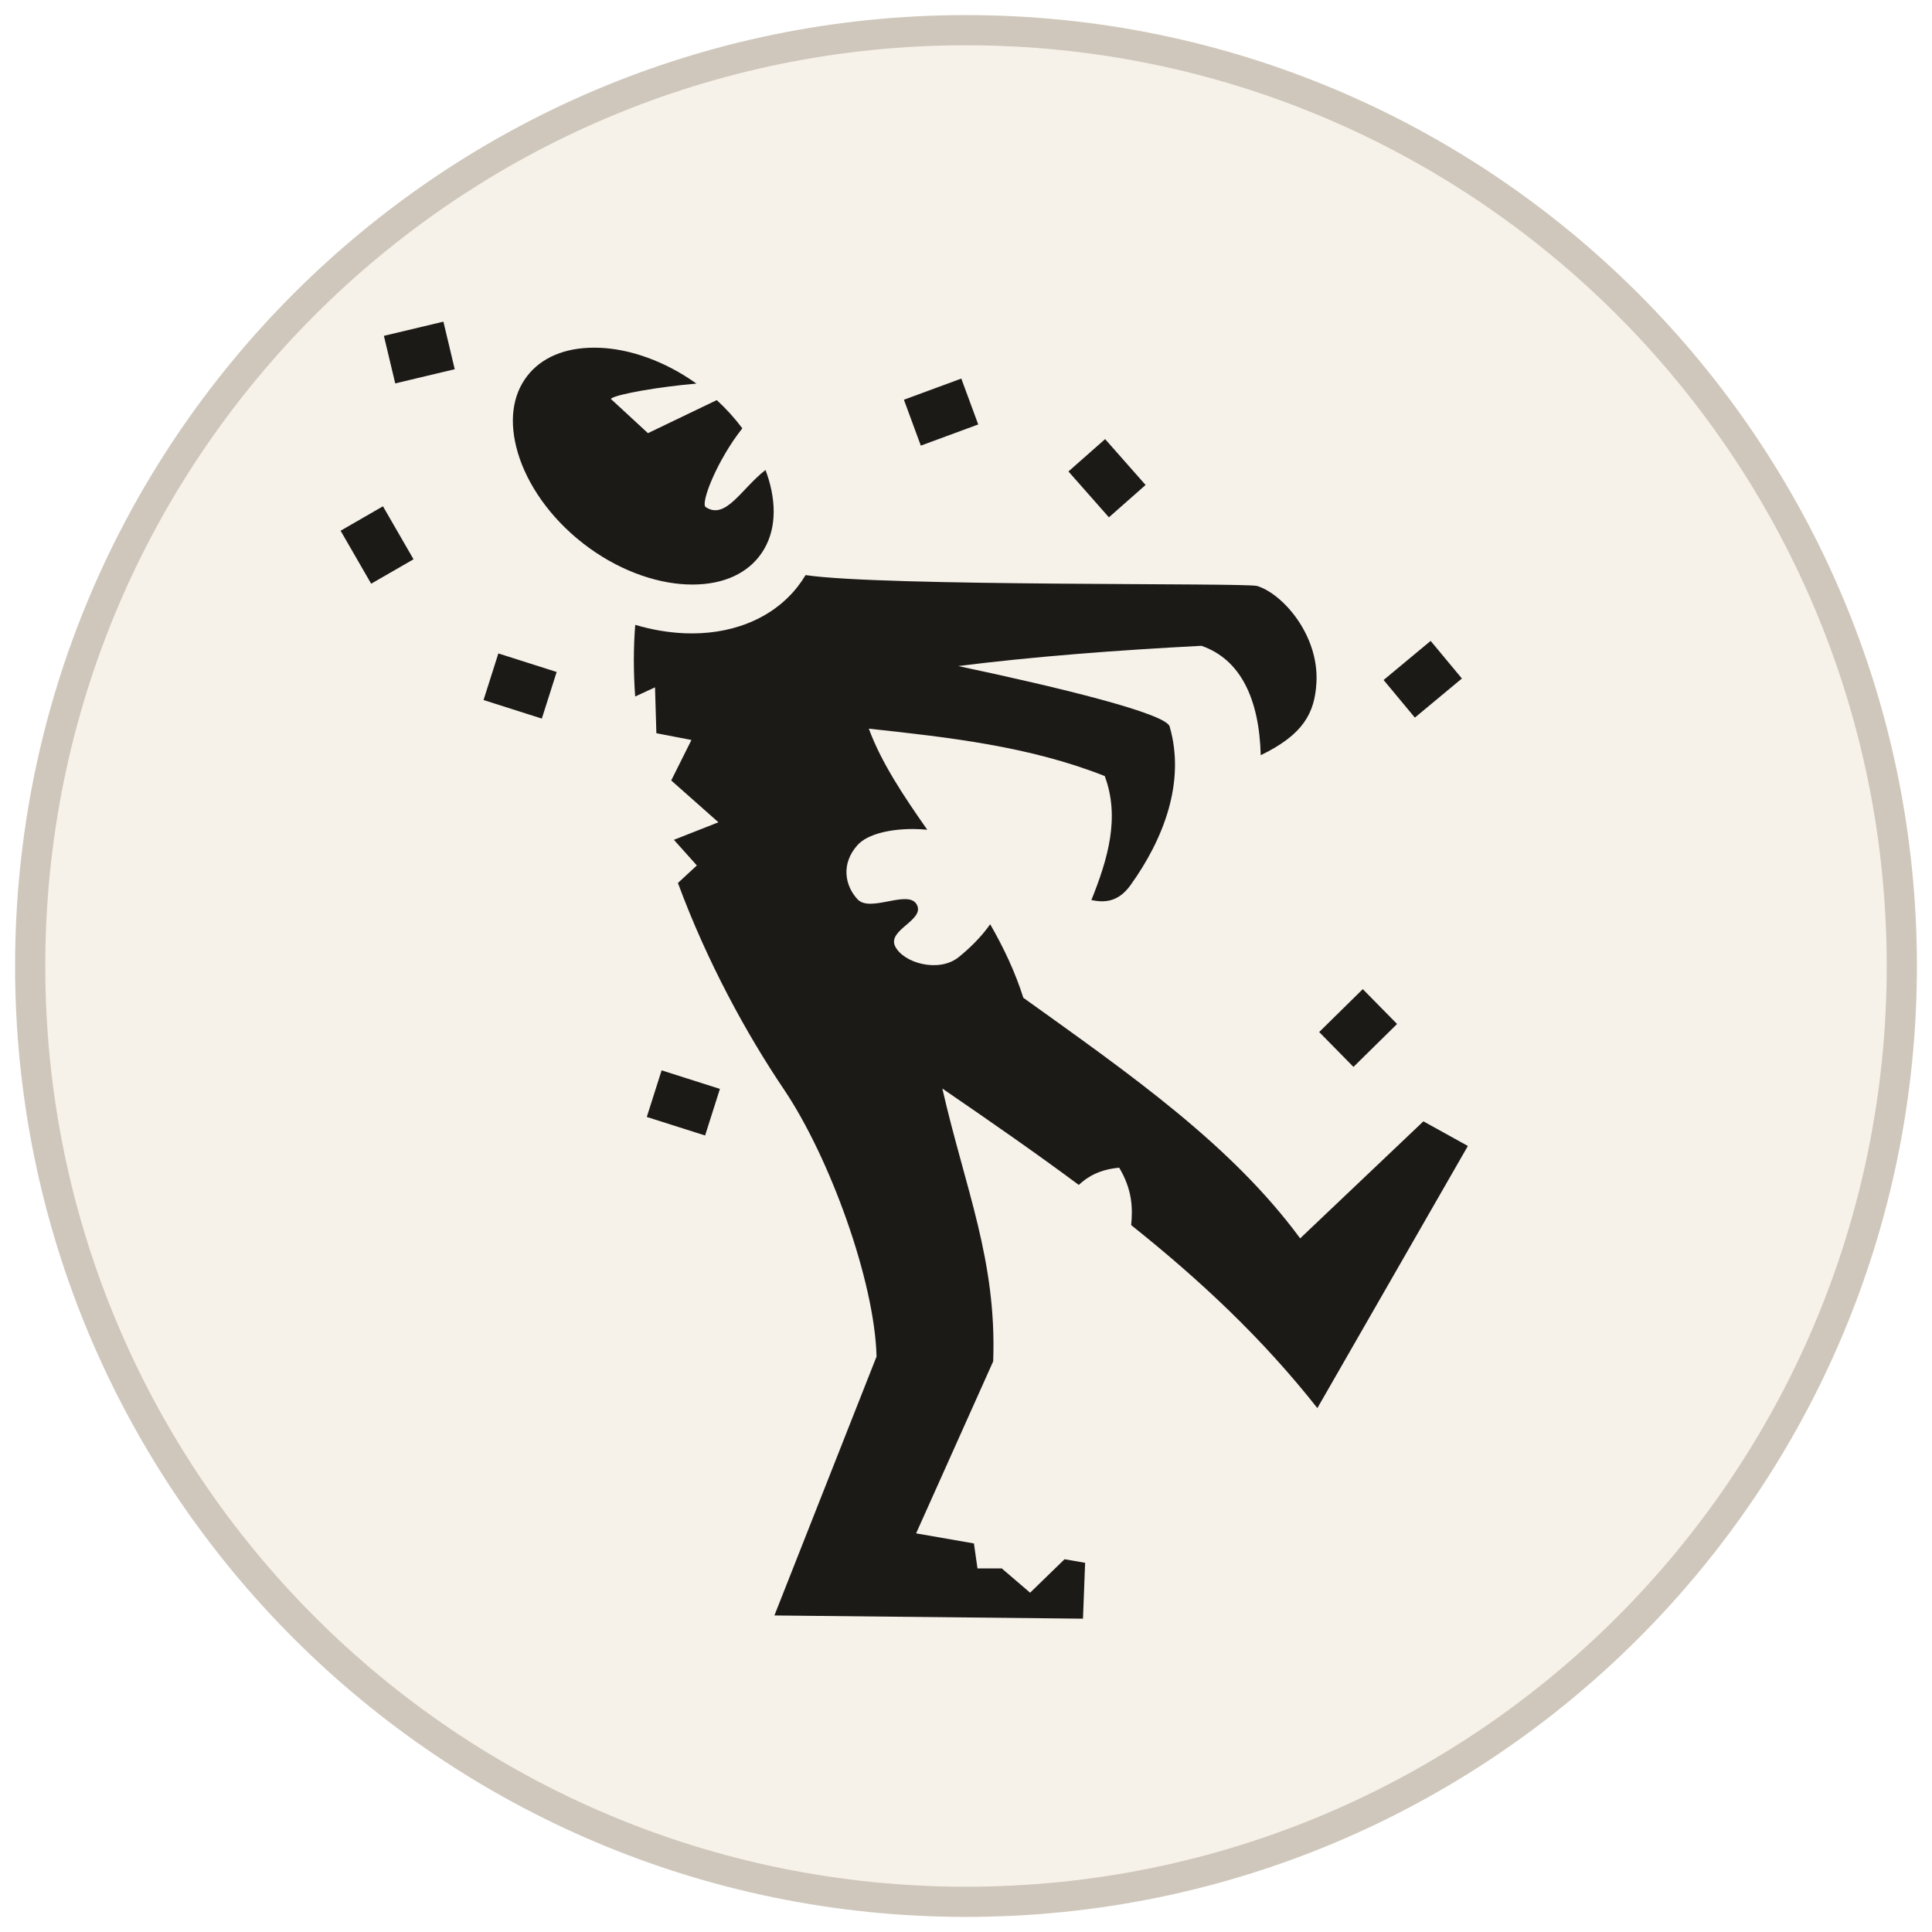
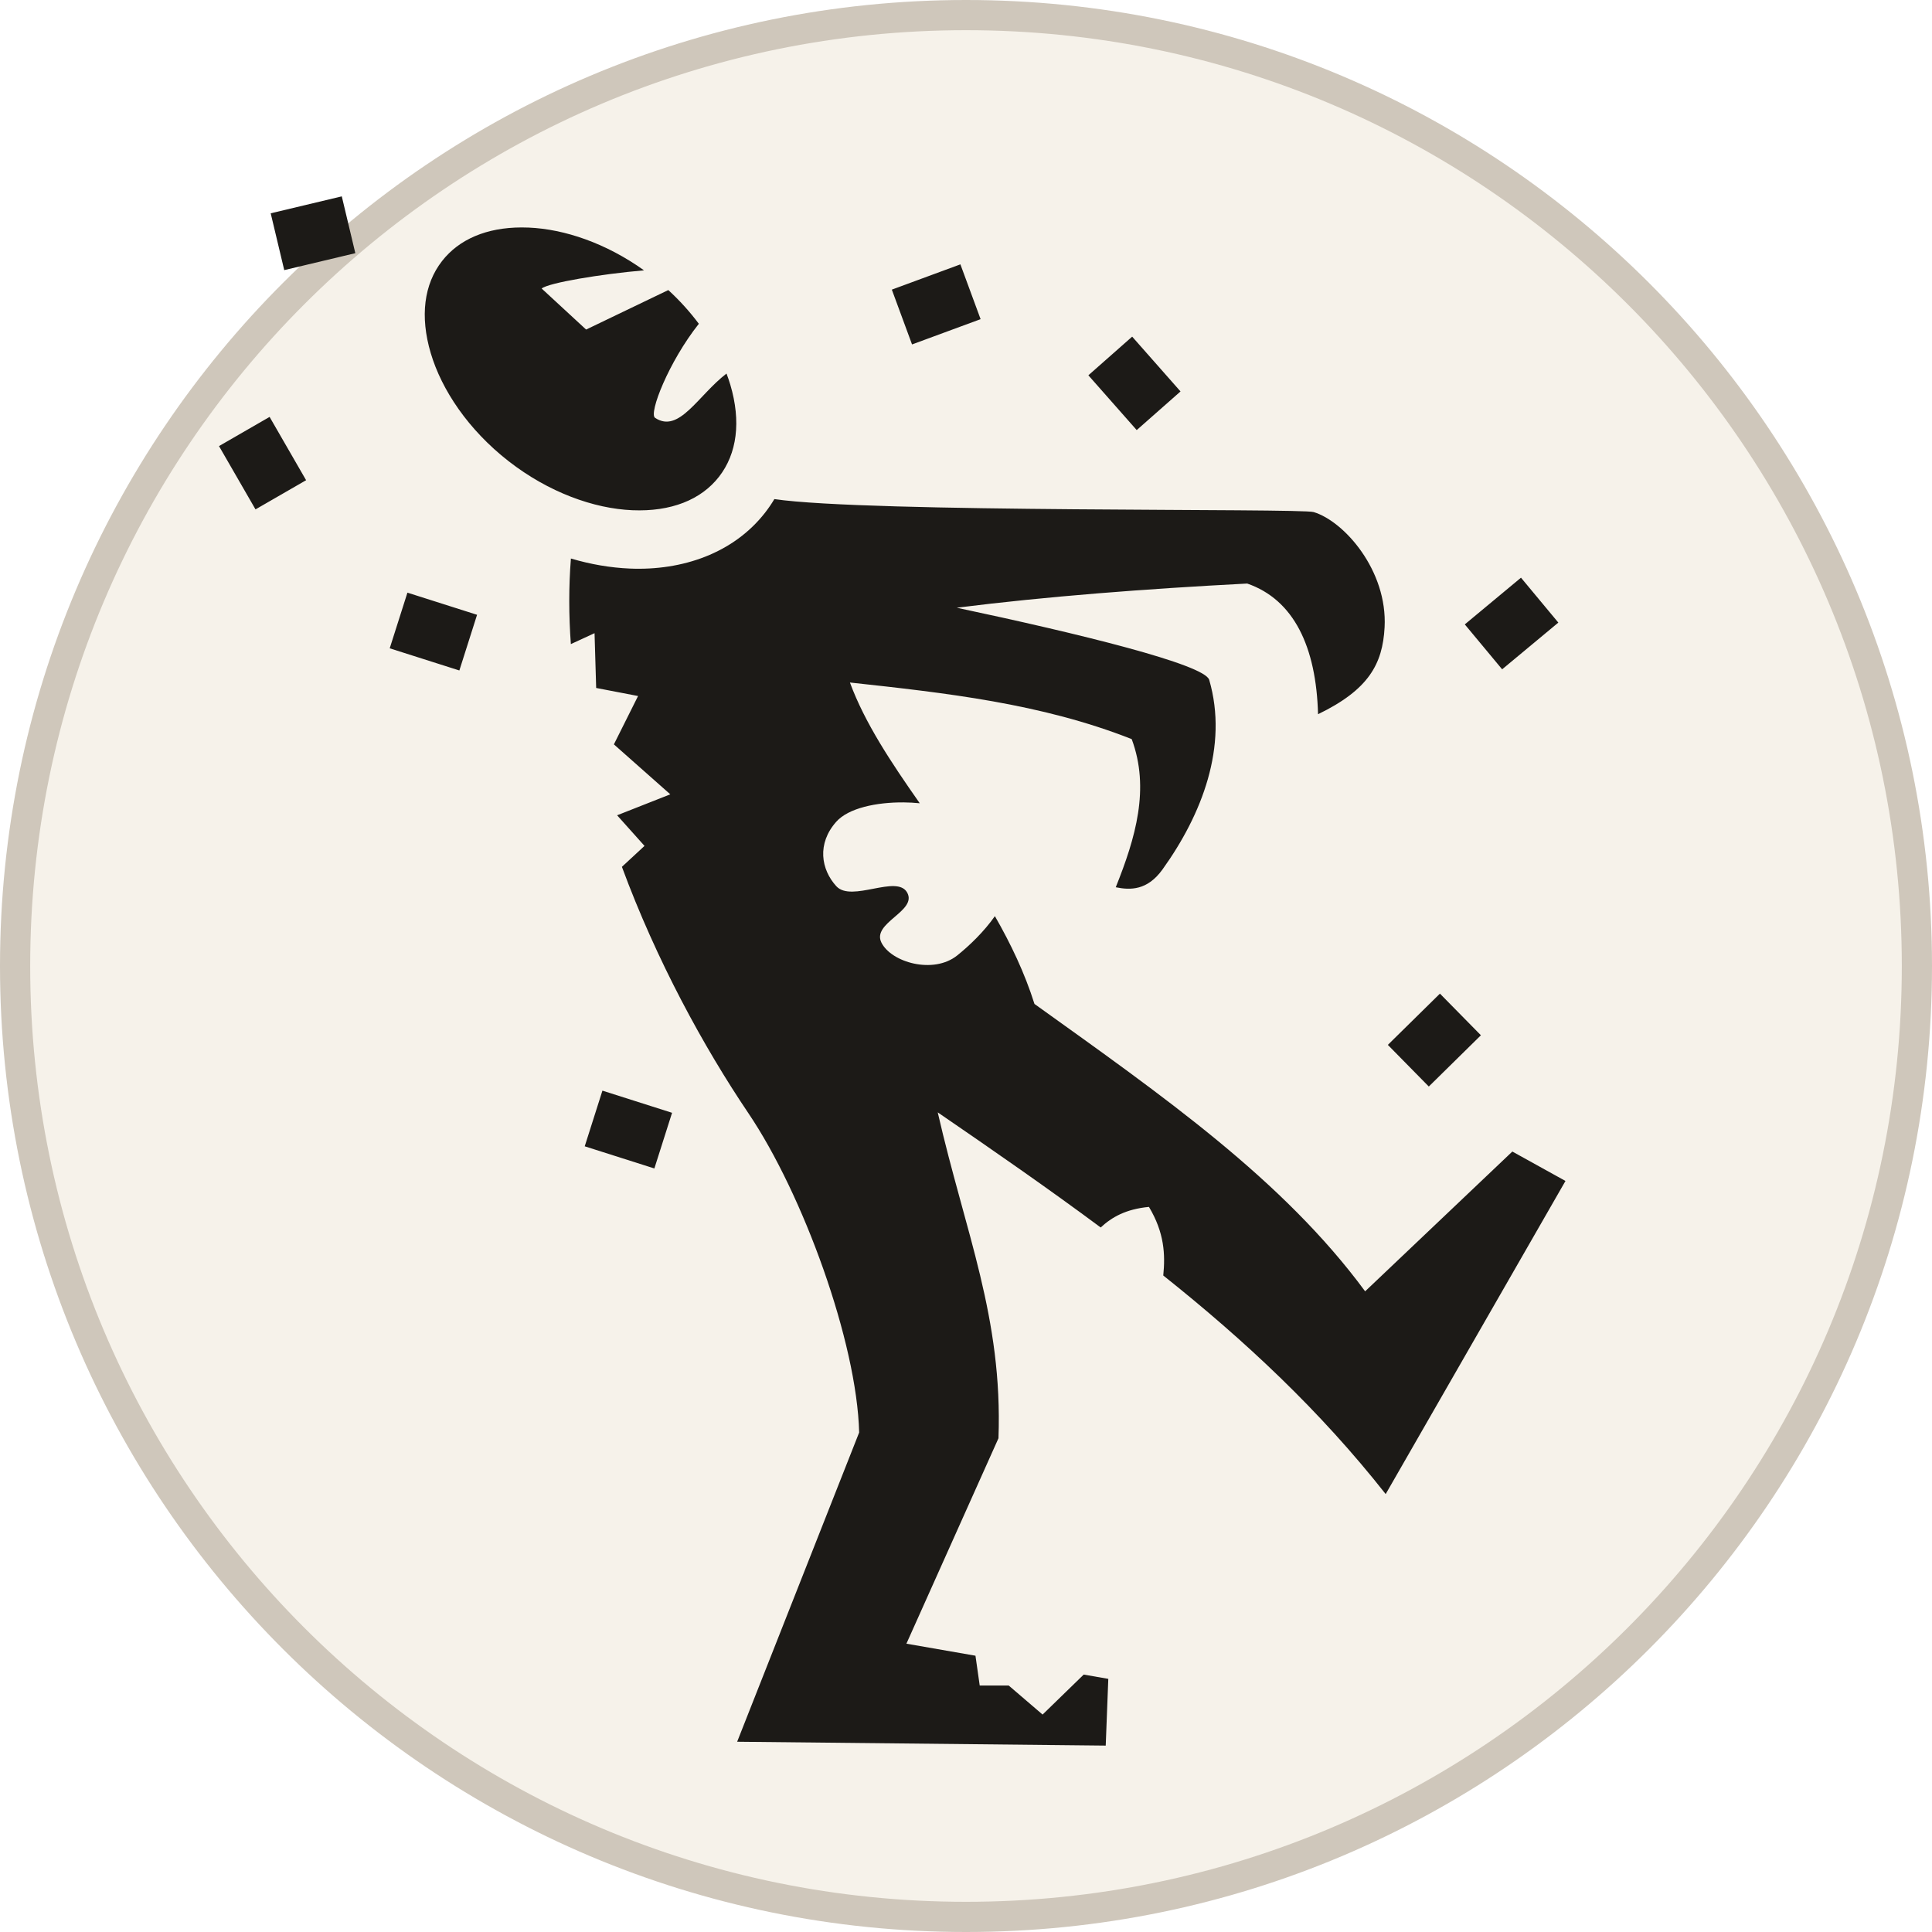
<svg xmlns="http://www.w3.org/2000/svg" viewBox="0 0 512 512" fill="#1c1a17">
-   <circle cx="256" cy="256" r="248" fill="#f6f2ea" stroke="#cfc7bb" stroke-width="8" />
-   <g transform="translate(71.68 71.68) scale(0.72)">
+   <circle cx="256" cy="256" r="252" fill="#f6f2ea" stroke="#cfc7bb" stroke-width="8" />
+   <g transform="translate(35.84 35.84) scale(0.86)">
    <path d="M63.648 18.836l-21.906 5.22 4.174 17.508 21.904-5.22-4.172-17.508zm55.41 9.576c-10.812.018-19.293 3.666-24.505 10.344-5.56 7.123-6.867 17.012-3.494 28.383 3.372 11.37 11.602 23.646 23.973 33.288 12.372 9.64 26.29 14.625 38.15 15.125 11.856.5 21.136-3.178 26.696-10.3 5.56-7.124 6.866-17.012 3.493-28.382a50.804 50.804 0 0 0-1.172-3.434c-8.79 6.754-14.632 18.57-22.014 13.644-2.02-1.347 4.205-17.284 13.49-28.98a75.225 75.225 0 0 0-9.41-10.39l-25.328 12.17-13.696-12.644c2.028-1.745 18.215-4.463 31.54-5.603-11.69-8.362-24.503-12.712-35.532-13.176a50.13 50.13 0 0 0-2.193-.045zm135.215 11.375l-21.128 7.79 6.226 16.888 21.13-7.79-6.227-16.888zm52.932 22.277l-13.496 11.91 14.897 16.883 13.498-11.908-14.9-16.886zm-265.8 24.73L25.81 95.788l11.25 19.506 15.592-8.992-11.25-19.505zm155.54 25.33a41.26 41.26 0 0 1-2.867 4.192c-9.75 12.493-25.473 17.895-41.658 17.213-5.973-.252-12.08-1.295-18.166-3.096-.692 8.702-.662 17.523-.018 26.373l7.3-3.37.5 16.885 12.91 2.485-7.448 14.898 17.38 15.395-16.388 6.457 8.444 9.435-6.967 6.45c10.697 28.977 25.217 55.522 39.002 75.956 16.78 24.877 33.407 70.446 34.106 98.352l-37.594 95.297 113.575 1.187.793-20.564-7.577-1.32-12.673 12.322-10.43-8.94h-8.94l-1.312-9.193-21.28-3.708 28.37-63.31c1.334-37.238-10.187-63.18-18.72-100.418 17.34 11.887 34.13 23.517 50.22 35.474 3.39-3.158 7.75-5.67 14.87-6.342 4.78 7.99 5.047 14.693 4.413 21.137 25.186 20.06 48.29 41.65 68.536 67.356l55.403-96.488-16.375-9.064-45.36 43.074c-25.322-34.38-62.046-59.99-101.895-88.56-3.014-9.555-7.292-18.512-12.196-27.055-3.357 4.796-7.873 9.123-11.627 12.125-7.314 5.85-20.288 2.142-23.34-3.973-3.05-6.116 11.094-9.658 7.946-15.395-3.148-5.738-17.153 3.158-21.852-1.987-4.697-5.145-6.025-13.1 0-19.865 3.768-4.228 12.42-6.017 20.75-5.955a54.94 54.94 0 0 1 4.968.266c-8.813-12.567-16.915-24.728-21.516-37.208 29.466 3.21 58.927 6.432 86.832 17.442 5.666 15.217 1.188 30.435-4.916 45.652 4.516.913 9.738 1.007 14.41-5.498 12.134-16.9 20.338-37.936 14.387-58.414-1.382-4.756-40.025-14.216-77.795-22.226 27.81-3.497 57.99-5.808 89.506-7.452 14.352 4.97 21.266 19.44 21.828 40.266 15.58-7.543 19.9-15.453 20.506-26.77.937-17.48-12.432-32.673-21.85-35.517-3.76-1.24-137.436.263-166.195-4.005zM427.02 136.34l-17.315 14.394 11.508 13.842 17.314-14.396-11.506-13.84zm-343.145 4.61l-5.457 17.154 21.46 6.828 5.456-17.155-21.46-6.826zm318.168 123.564l-16.05 15.793 12.622 12.832 16.053-15.794-12.625-12.832zm-258.078 29.894l-5.455 17.153 21.46 6.827 5.454-17.153-21.46-6.826z" />
  </g>
</svg>
